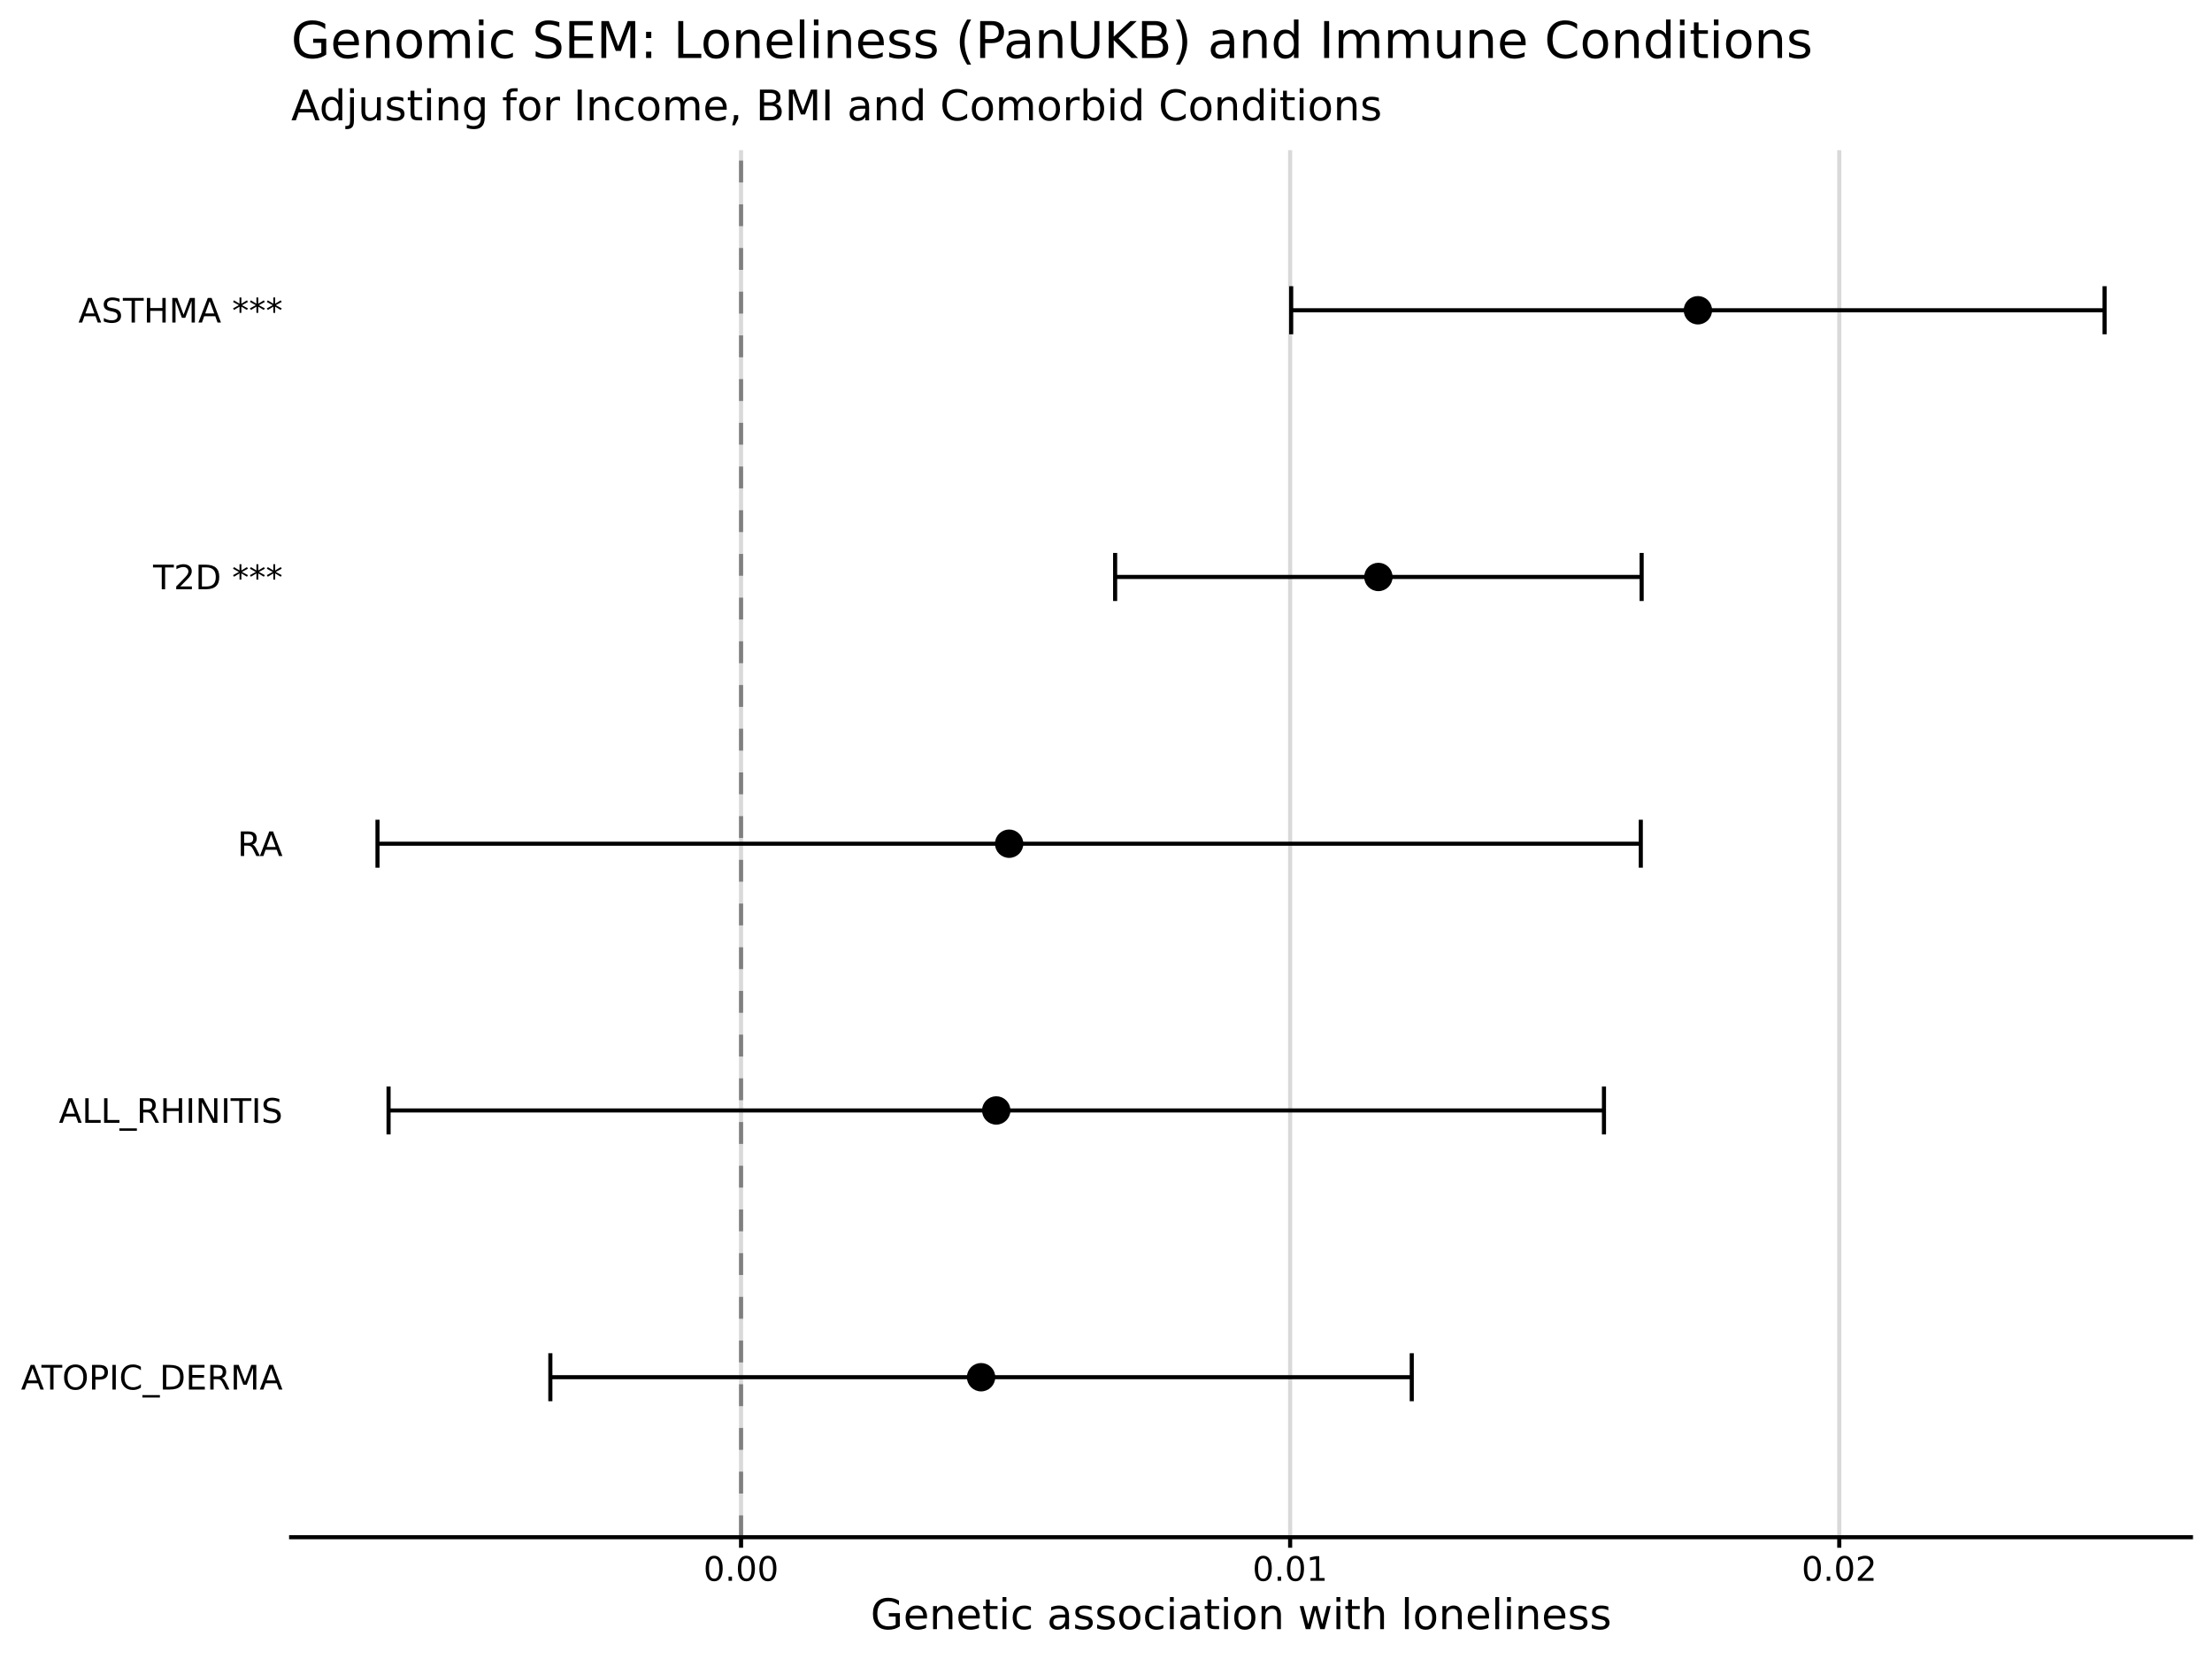
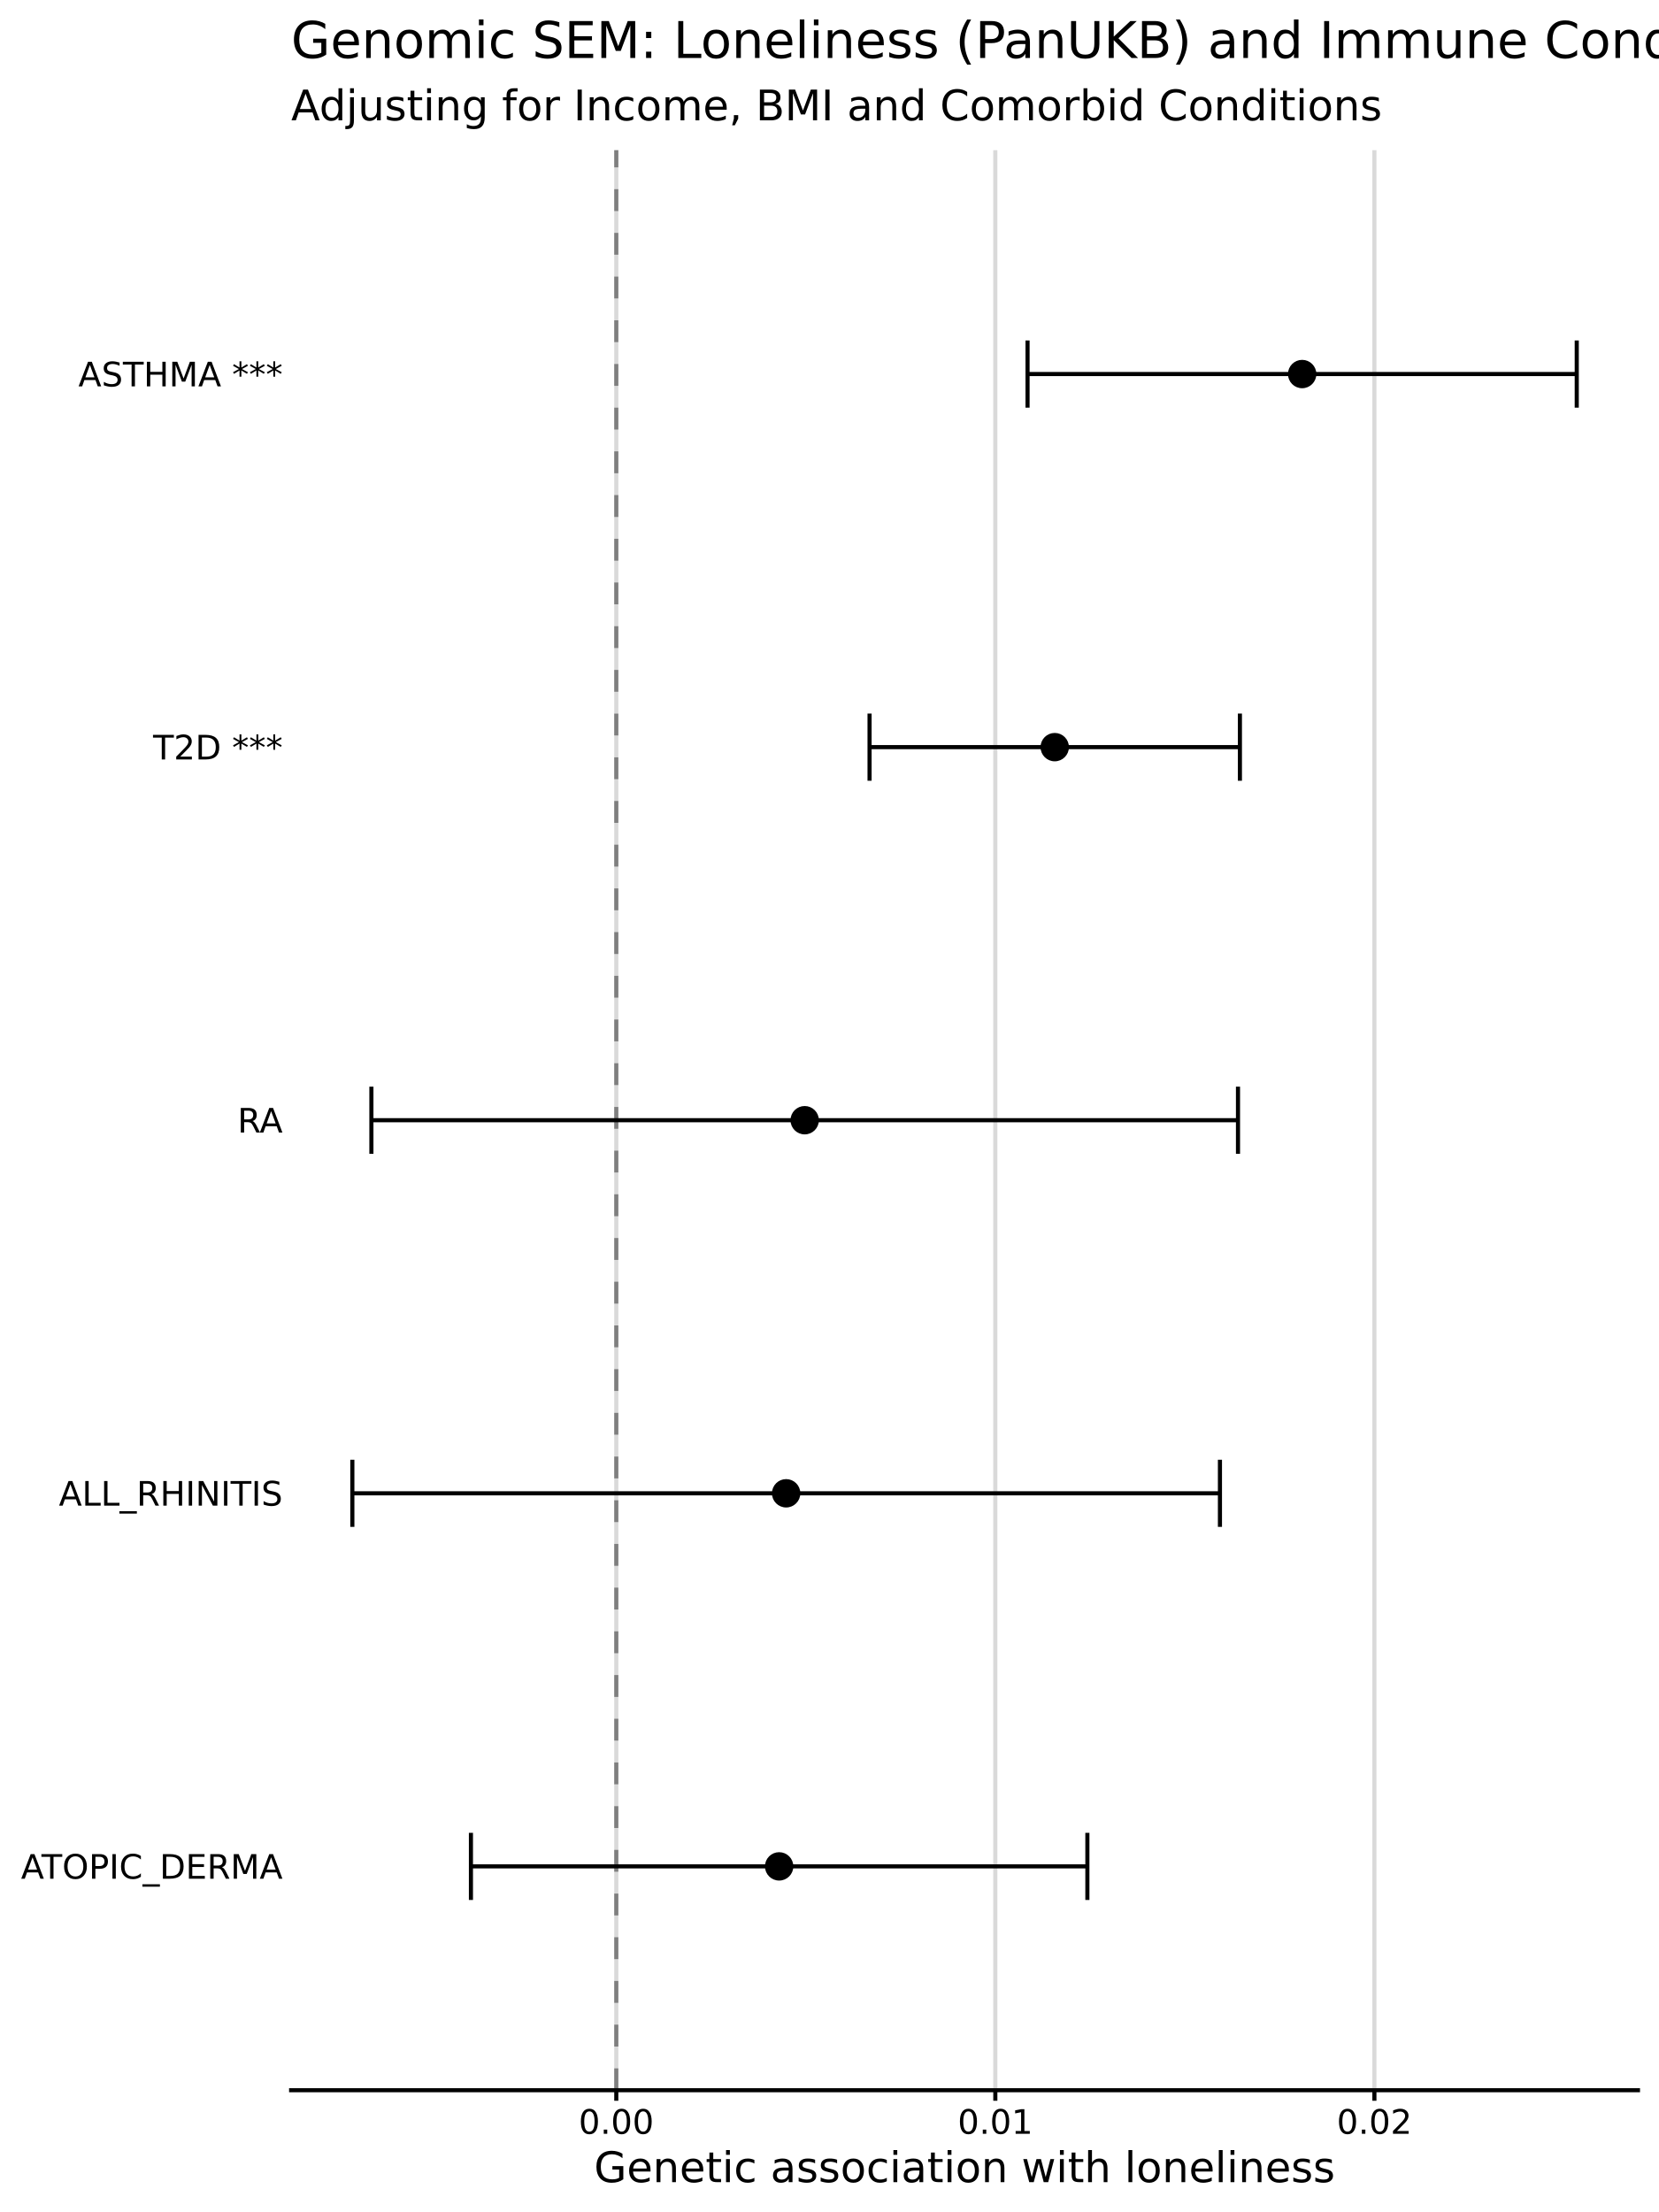
- <svg xmlns="http://www.w3.org/2000/svg" width="576.00pt" height="432.00pt" viewBox="0 0 576.00 432.00">
+ <svg xmlns="http://www.w3.org/2000/svg" width="432.00pt" height="576.00pt" viewBox="0 0 432.00 576.00">
  <g class="svglite">
    <defs>
      <style type="text/css">
    .svglite line, .svglite polyline, .svglite polygon, .svglite path, .svglite rect, .svglite circle {
      fill: none;
      stroke: #000000;
      stroke-linecap: round;
      stroke-linejoin: round;
      stroke-miterlimit: 10.00;
    }
    .svglite text {
      white-space: pre;
    }
    .svglite g.glyphgroup path {
      fill: inherit;
      stroke: none;
    }
  </style>
    </defs>
    <rect width="100%" height="100%" style="stroke: none; fill: #FFFFFF;" />
    <defs>
-       <clipPath id="cpMC4wMHw1NzYuMDB8MC4wMHw0MzIuMDA=">
-         <rect x="0.00" y="0.00" width="576.00" height="432.00" />
+       <clipPath id="cpMC4wMHw0MzIuMDB8MC4wMHw1NzYuMDA=">
+         <rect x="0.00" y="0.00" width="432.00" height="576.00" />
      </clipPath>
    </defs>
-     <g clip-path="url(#cpMC4wMHw1NzYuMDB8MC4wMHw0MzIuMDA=)">
-       <rect x="0.00" y="0" width="576.00" height="432.00" style="stroke-width: 1.07; stroke: #FFFFFF; fill: #FFFFFF;" />
+     <g clip-path="url(#cpMC4wMHw0MzIuMDB8MC4wMHw1NzYuMDA=)">
+       <rect x="0" y="0.00" width="432.00" height="576.00" style="stroke-width: 1.07; stroke: #FFFFFF; fill: #FFFFFF;" />
    </g>
    <defs>
-       <clipPath id="cpNzUuODF8NTcwLjUyfDM5LjExfDQwMC4yOQ==">
-         <rect x="75.81" y="39.11" width="494.71" height="361.18" />
+       <clipPath id="cpNzUuODF8NDI2LjUyfDM5LjExfDU0NC4yOQ==">
+         <rect x="75.81" y="39.11" width="350.71" height="505.18" />
      </clipPath>
    </defs>
-     <g clip-path="url(#cpNzUuODF8NTcwLjUyfDM5LjExfDQwMC4yOQ==)">
-       <rect x="75.81" y="39.11" width="494.71" height="361.18" style="stroke-width: 1.07; stroke: none; fill: #FFFFFF;" />
-       <polyline points="192.97,400.29 192.97,39.11 " style="stroke-width: 1.07; stroke: #D9D9D9; stroke-linecap: butt;" />
-       <polyline points="335.95,400.29 335.95,39.11 " style="stroke-width: 1.07; stroke: #D9D9D9; stroke-linecap: butt;" />
-       <polyline points="478.94,400.29 478.94,39.11 " style="stroke-width: 1.07; stroke: #D9D9D9; stroke-linecap: butt;" />
-       <line x1="192.97" y1="400.29" x2="192.97" y2="39.11" style="stroke-width: 1.07; stroke: #7F7F7F; stroke-dasharray: 5.69,5.69; stroke-linecap: butt;" />
-       <polyline points="417.67,295.41 417.67,282.91 " style="stroke-width: 1.07; stroke-linecap: butt;" />
-       <polyline points="417.67,289.16 101.18,289.16 " style="stroke-width: 1.07; stroke-linecap: butt;" />
-       <polyline points="101.18,295.41 101.18,282.91 " style="stroke-width: 1.07; stroke-linecap: butt;" />
-       <polyline points="548.03,87.04 548.03,74.53 " style="stroke-width: 1.07; stroke-linecap: butt;" />
-       <polyline points="548.03,80.79 336.22,80.79 " style="stroke-width: 1.07; stroke-linecap: butt;" />
-       <polyline points="336.22,87.04 336.22,74.53 " style="stroke-width: 1.07; stroke-linecap: butt;" />
-       <polyline points="367.62,364.87 367.62,352.37 " style="stroke-width: 1.07; stroke-linecap: butt;" />
-       <polyline points="367.62,358.62 143.31,358.62 " style="stroke-width: 1.07; stroke-linecap: butt;" />
-       <polyline points="143.31,364.87 143.31,352.37 " style="stroke-width: 1.07; stroke-linecap: butt;" />
-       <polyline points="427.26,225.95 427.26,213.45 " style="stroke-width: 1.07; stroke-linecap: butt;" />
-       <polyline points="427.26,219.70 98.30,219.70 " style="stroke-width: 1.07; stroke-linecap: butt;" />
-       <polyline points="98.30,225.95 98.30,213.45 " style="stroke-width: 1.07; stroke-linecap: butt;" />
-       <polyline points="427.48,156.50 427.48,143.99 " style="stroke-width: 1.07; stroke-linecap: butt;" />
-       <polyline points="427.48,150.24 290.38,150.24 " style="stroke-width: 1.07; stroke-linecap: butt;" />
-       <polyline points="290.38,156.50 290.38,143.99 " style="stroke-width: 1.07; stroke-linecap: butt;" />
-       <circle cx="259.42" cy="289.16" r="3.34" style="stroke-width: 0.71; fill: #000000;" />
-       <circle cx="442.13" cy="80.79" r="3.34" style="stroke-width: 0.71; fill: #000000;" />
-       <circle cx="255.47" cy="358.62" r="3.34" style="stroke-width: 0.71; fill: #000000;" />
-       <circle cx="262.78" cy="219.70" r="3.34" style="stroke-width: 0.71; fill: #000000;" />
-       <circle cx="358.93" cy="150.24" r="3.34" style="stroke-width: 0.71; fill: #000000;" />
+     <g clip-path="url(#cpNzUuODF8NDI2LjUyfDM5LjExfDU0NC4yOQ==)">
+       <rect x="75.81" y="39.11" width="350.71" height="505.18" style="stroke-width: 1.07; stroke: none; fill: #FFFFFF;" />
+       <polyline points="160.48,544.29 160.48,39.11 " style="stroke-width: 1.07; stroke: #D9D9D9; stroke-linecap: butt;" />
+       <polyline points="259.18,544.29 259.18,39.11 " style="stroke-width: 1.07; stroke: #D9D9D9; stroke-linecap: butt;" />
+       <polyline points="357.89,544.29 357.89,39.11 " style="stroke-width: 1.07; stroke: #D9D9D9; stroke-linecap: butt;" />
+       <line x1="160.48" y1="544.29" x2="160.48" y2="39.11" style="stroke-width: 1.07; stroke: #7F7F7F; stroke-dasharray: 5.69,5.69; stroke-linecap: butt;" />
+       <polyline points="317.67,397.60 317.67,380.11 " style="stroke-width: 1.07; stroke-linecap: butt;" />
+       <polyline points="317.67,388.85 91.75,388.85 " style="stroke-width: 1.07; stroke-linecap: butt;" />
+       <polyline points="91.75,397.60 91.75,380.11 " style="stroke-width: 1.07; stroke-linecap: butt;" />
+       <polyline points="410.58,106.15 410.58,88.66 " style="stroke-width: 1.07; stroke-linecap: butt;" />
+       <polyline points="410.58,97.40 267.57,97.40 " style="stroke-width: 1.07; stroke-linecap: butt;" />
+       <polyline points="267.57,106.15 267.57,88.66 " style="stroke-width: 1.07; stroke-linecap: butt;" />
+       <polyline points="283.15,494.75 283.15,477.26 " style="stroke-width: 1.07; stroke-linecap: butt;" />
+       <polyline points="283.15,486.00 122.63,486.00 " style="stroke-width: 1.07; stroke-linecap: butt;" />
+       <polyline points="122.63,494.75 122.63,477.26 " style="stroke-width: 1.07; stroke-linecap: butt;" />
+       <polyline points="322.37,300.45 322.37,282.96 " style="stroke-width: 1.07; stroke-linecap: butt;" />
+       <polyline points="322.37,291.70 96.71,291.70 " style="stroke-width: 1.07; stroke-linecap: butt;" />
+       <polyline points="96.71,300.45 96.71,282.96 " style="stroke-width: 1.07; stroke-linecap: butt;" />
+       <polyline points="322.87,203.30 322.87,185.81 " style="stroke-width: 1.07; stroke-linecap: butt;" />
+       <polyline points="322.87,194.55 226.43,194.55 " style="stroke-width: 1.07; stroke-linecap: butt;" />
+       <polyline points="226.43,203.30 226.43,185.81 " style="stroke-width: 1.07; stroke-linecap: butt;" />
+       <circle cx="204.71" cy="388.85" r="3.34" style="stroke-width: 0.71; fill: #000000;" />
+       <circle cx="339.08" cy="97.40" r="3.34" style="stroke-width: 0.71; fill: #000000;" />
+       <circle cx="202.89" cy="486.00" r="3.34" style="stroke-width: 0.71; fill: #000000;" />
+       <circle cx="209.54" cy="291.70" r="3.34" style="stroke-width: 0.71; fill: #000000;" />
+       <circle cx="274.65" cy="194.55" r="3.34" style="stroke-width: 0.71; fill: #000000;" />
    </g>
-     <g clip-path="url(#cpMC4wMHw1NzYuMDB8MC4wMHw0MzIuMDA=)">
-       <text x="73.62" y="361.83" text-anchor="end" style="font-size: 8.80px; font-family: &quot;DejaVu Sans&quot;;" textLength="68.14px" lengthAdjust="spacingAndGlyphs">ATOPIC_DERMA</text>
-       <text x="73.62" y="292.37" text-anchor="end" style="font-size: 8.80px; font-family: &quot;DejaVu Sans&quot;;" textLength="58.27px" lengthAdjust="spacingAndGlyphs">ALL_RHINITIS</text>
-       <text x="73.62" y="222.91" text-anchor="end" style="font-size: 8.80px; font-family: &quot;DejaVu Sans&quot;;" textLength="11.77px" lengthAdjust="spacingAndGlyphs">RA</text>
-       <text x="73.62" y="153.45" text-anchor="end" style="font-size: 8.80px; font-family: &quot;DejaVu Sans&quot;;" textLength="33.77px" lengthAdjust="spacingAndGlyphs">T2D ***</text>
-       <text x="73.62" y="83.99" text-anchor="end" style="font-size: 8.80px; font-family: &quot;DejaVu Sans&quot;;" textLength="53.20px" lengthAdjust="spacingAndGlyphs">ASTHMA ***</text>
-       <polyline points="75.81,400.29 570.52,400.29 " style="stroke-width: 1.07; stroke-linecap: square;" />
-       <polyline points="192.97,403.03 192.97,400.29 " style="stroke-width: 1.07; stroke-linecap: butt;" />
-       <polyline points="335.95,403.03 335.95,400.29 " style="stroke-width: 1.07; stroke-linecap: butt;" />
-       <polyline points="478.94,403.03 478.94,400.29 " style="stroke-width: 1.07; stroke-linecap: butt;" />
-       <text x="192.97" y="411.64" text-anchor="middle" style="font-size: 8.80px; font-family: &quot;DejaVu Sans&quot;;" textLength="19.58px" lengthAdjust="spacingAndGlyphs">0.00</text>
-       <text x="335.95" y="411.64" text-anchor="middle" style="font-size: 8.80px; font-family: &quot;DejaVu Sans&quot;;" textLength="19.58px" lengthAdjust="spacingAndGlyphs">0.01</text>
-       <text x="478.94" y="411.64" text-anchor="middle" style="font-size: 8.80px; font-family: &quot;DejaVu Sans&quot;;" textLength="19.58px" lengthAdjust="spacingAndGlyphs">0.02</text>
-       <text x="323.17" y="424.23" text-anchor="middle" style="font-size: 11.00px; font-family: &quot;DejaVu Sans&quot;;" textLength="193.02px" lengthAdjust="spacingAndGlyphs">Genetic association with loneliness</text>
+     <g clip-path="url(#cpMC4wMHw0MzIuMDB8MC4wMHw1NzYuMDA=)">
+       <text x="73.62" y="489.21" text-anchor="end" style="font-size: 8.80px; font-family: &quot;DejaVu Sans&quot;;" textLength="68.14px" lengthAdjust="spacingAndGlyphs">ATOPIC_DERMA</text>
+       <text x="73.62" y="392.06" text-anchor="end" style="font-size: 8.80px; font-family: &quot;DejaVu Sans&quot;;" textLength="58.27px" lengthAdjust="spacingAndGlyphs">ALL_RHINITIS</text>
+       <text x="73.62" y="294.91" text-anchor="end" style="font-size: 8.80px; font-family: &quot;DejaVu Sans&quot;;" textLength="11.77px" lengthAdjust="spacingAndGlyphs">RA</text>
+       <text x="73.62" y="197.76" text-anchor="end" style="font-size: 8.80px; font-family: &quot;DejaVu Sans&quot;;" textLength="33.77px" lengthAdjust="spacingAndGlyphs">T2D ***</text>
+       <text x="73.62" y="100.61" text-anchor="end" style="font-size: 8.80px; font-family: &quot;DejaVu Sans&quot;;" textLength="53.20px" lengthAdjust="spacingAndGlyphs">ASTHMA ***</text>
+       <polyline points="75.81,544.29 426.52,544.29 " style="stroke-width: 1.07; stroke-linecap: square;" />
+       <polyline points="160.48,547.03 160.48,544.29 " style="stroke-width: 1.07; stroke-linecap: butt;" />
+       <polyline points="259.18,547.03 259.18,544.29 " style="stroke-width: 1.07; stroke-linecap: butt;" />
+       <polyline points="357.89,547.03 357.89,544.29 " style="stroke-width: 1.07; stroke-linecap: butt;" />
+       <text x="160.48" y="555.64" text-anchor="middle" style="font-size: 8.80px; font-family: &quot;DejaVu Sans&quot;;" textLength="19.58px" lengthAdjust="spacingAndGlyphs">0.00</text>
+       <text x="259.18" y="555.64" text-anchor="middle" style="font-size: 8.80px; font-family: &quot;DejaVu Sans&quot;;" textLength="19.58px" lengthAdjust="spacingAndGlyphs">0.01</text>
+       <text x="357.89" y="555.64" text-anchor="middle" style="font-size: 8.80px; font-family: &quot;DejaVu Sans&quot;;" textLength="19.58px" lengthAdjust="spacingAndGlyphs">0.02</text>
+       <text x="251.17" y="568.23" text-anchor="middle" style="font-size: 11.00px; font-family: &quot;DejaVu Sans&quot;;" textLength="193.02px" lengthAdjust="spacingAndGlyphs">Genetic association with loneliness</text>
      <text x="75.81" y="31.34" style="font-size: 11.00px; font-family: &quot;DejaVu Sans&quot;;" textLength="284.16px" lengthAdjust="spacingAndGlyphs">Adjusting for Income, BMI and Comorbid Conditions</text>
      <text x="75.81" y="15.10" style="font-size: 13.20px; font-family: &quot;DejaVu Sans&quot;;" textLength="395.73px" lengthAdjust="spacingAndGlyphs">Genomic SEM: Loneliness (PanUKB) and Immune Conditions</text>
    </g>
  </g>
</svg>
